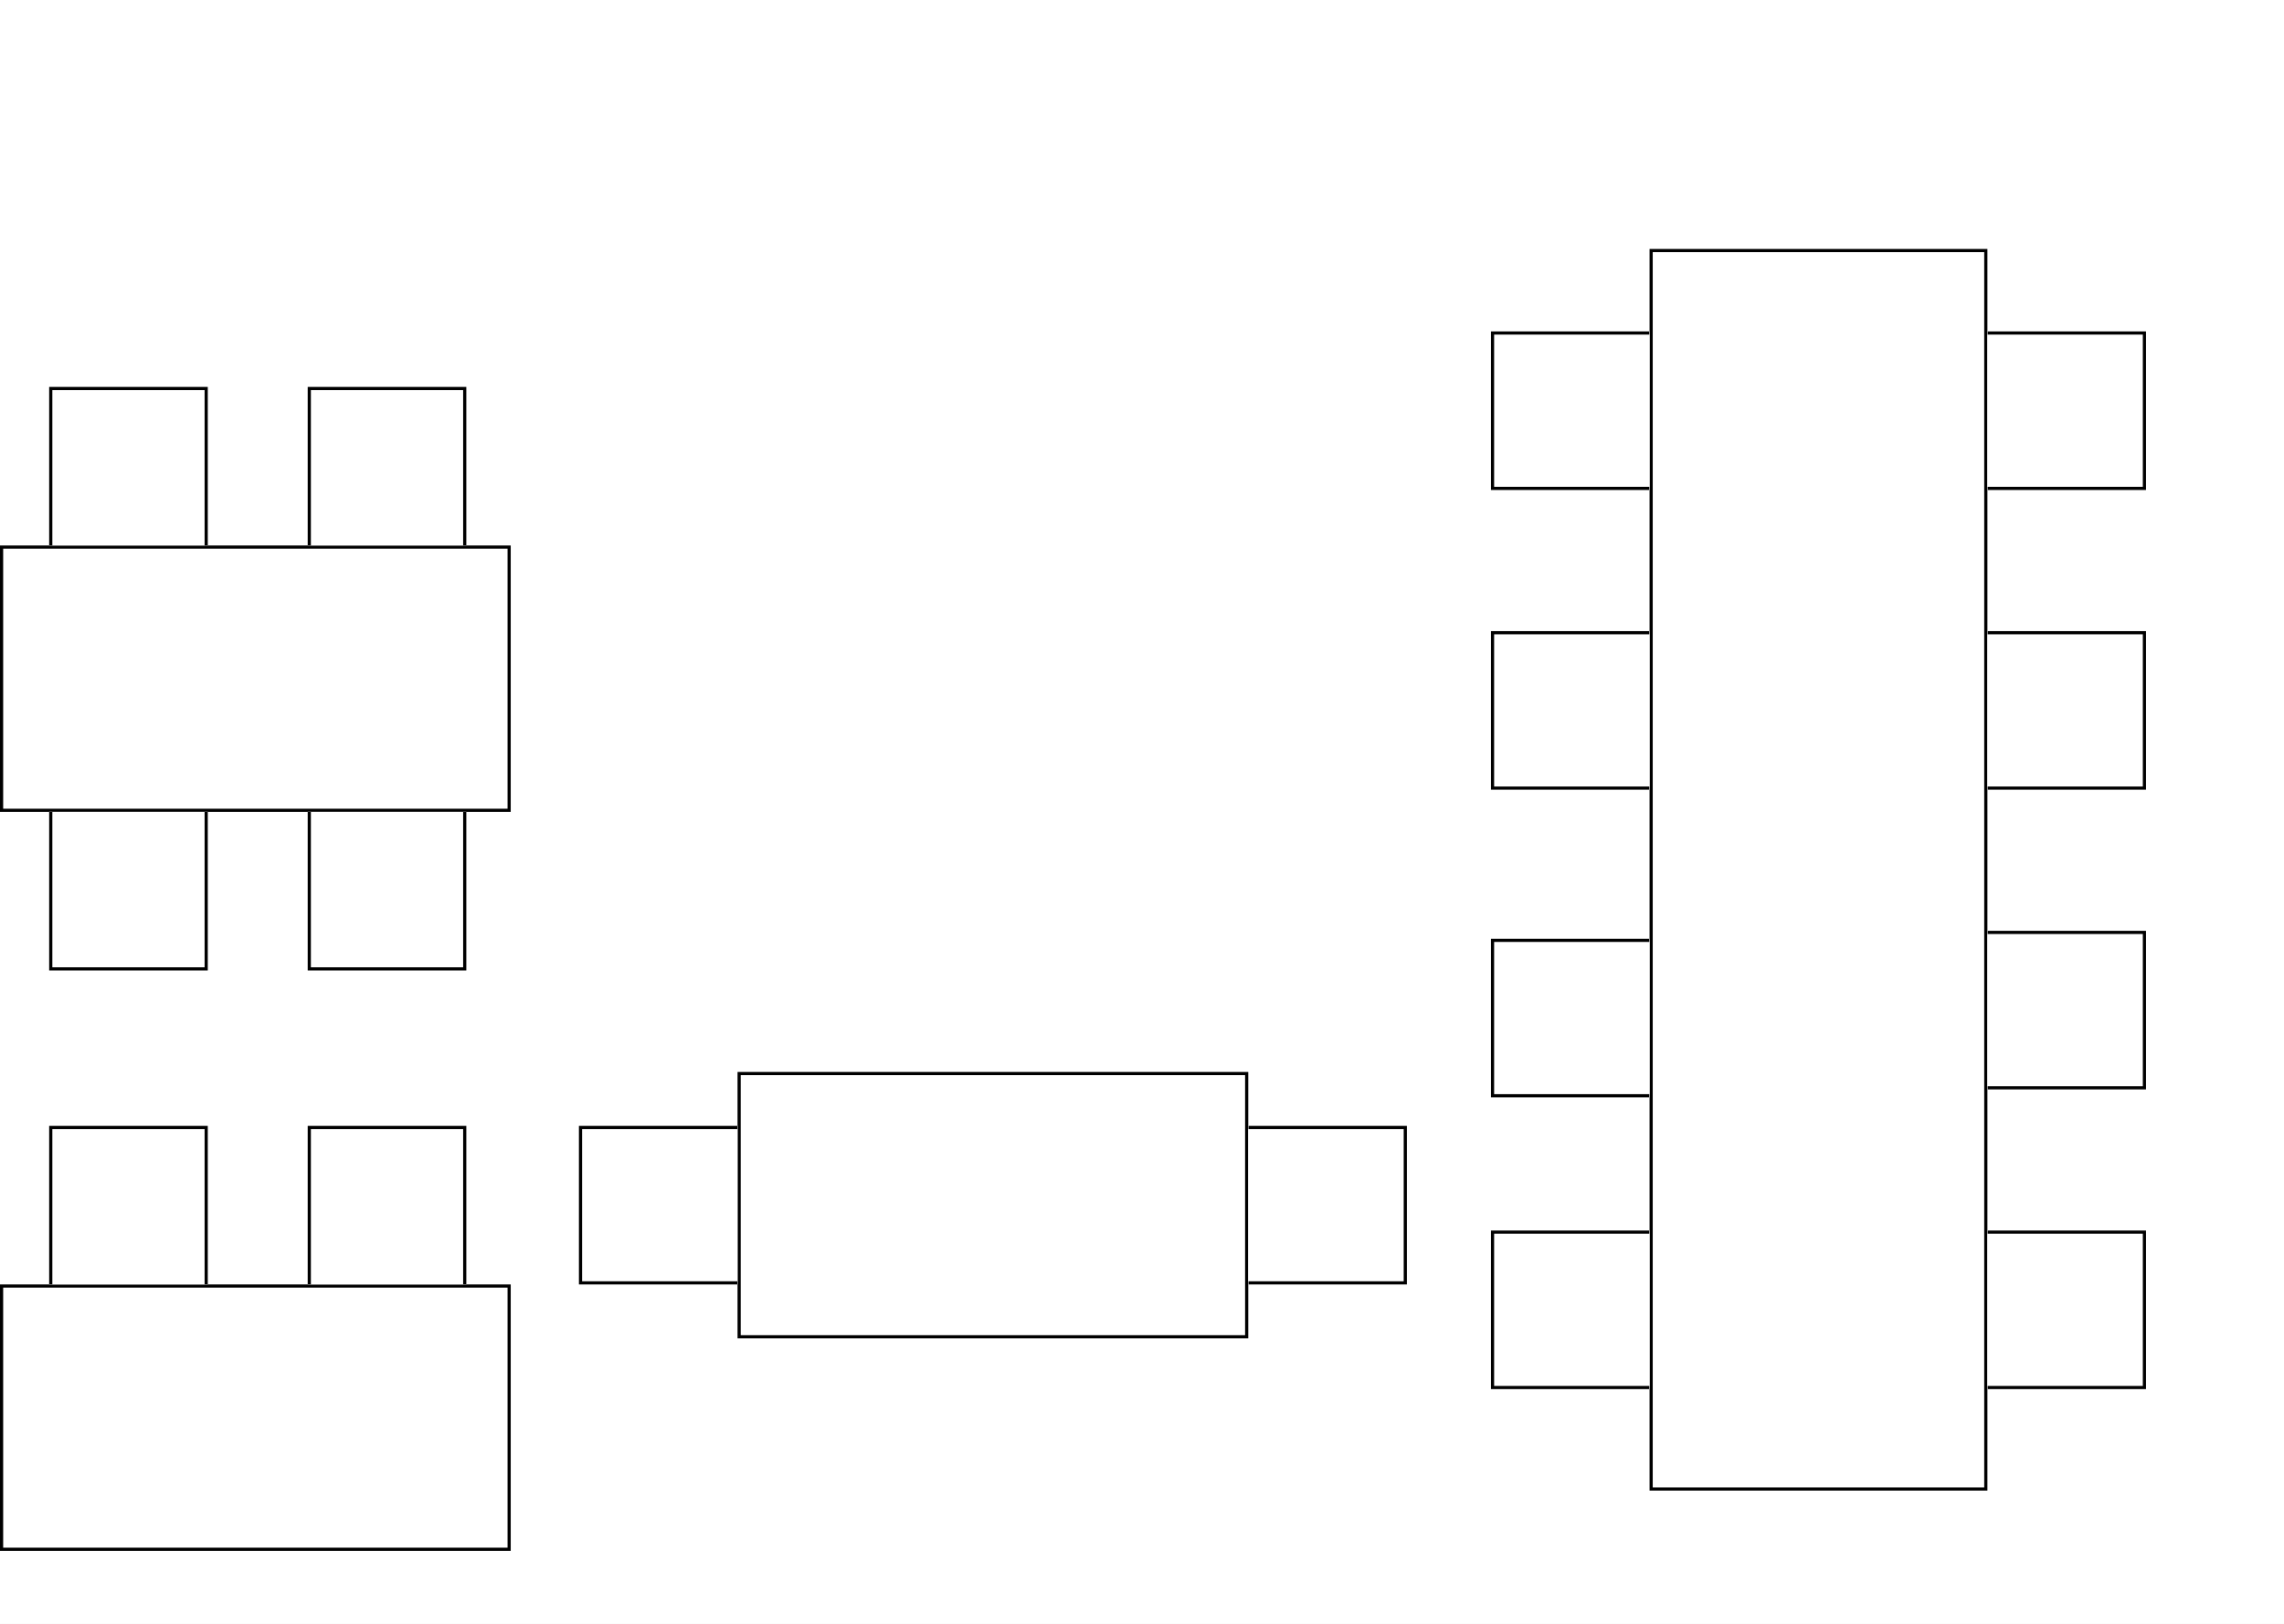
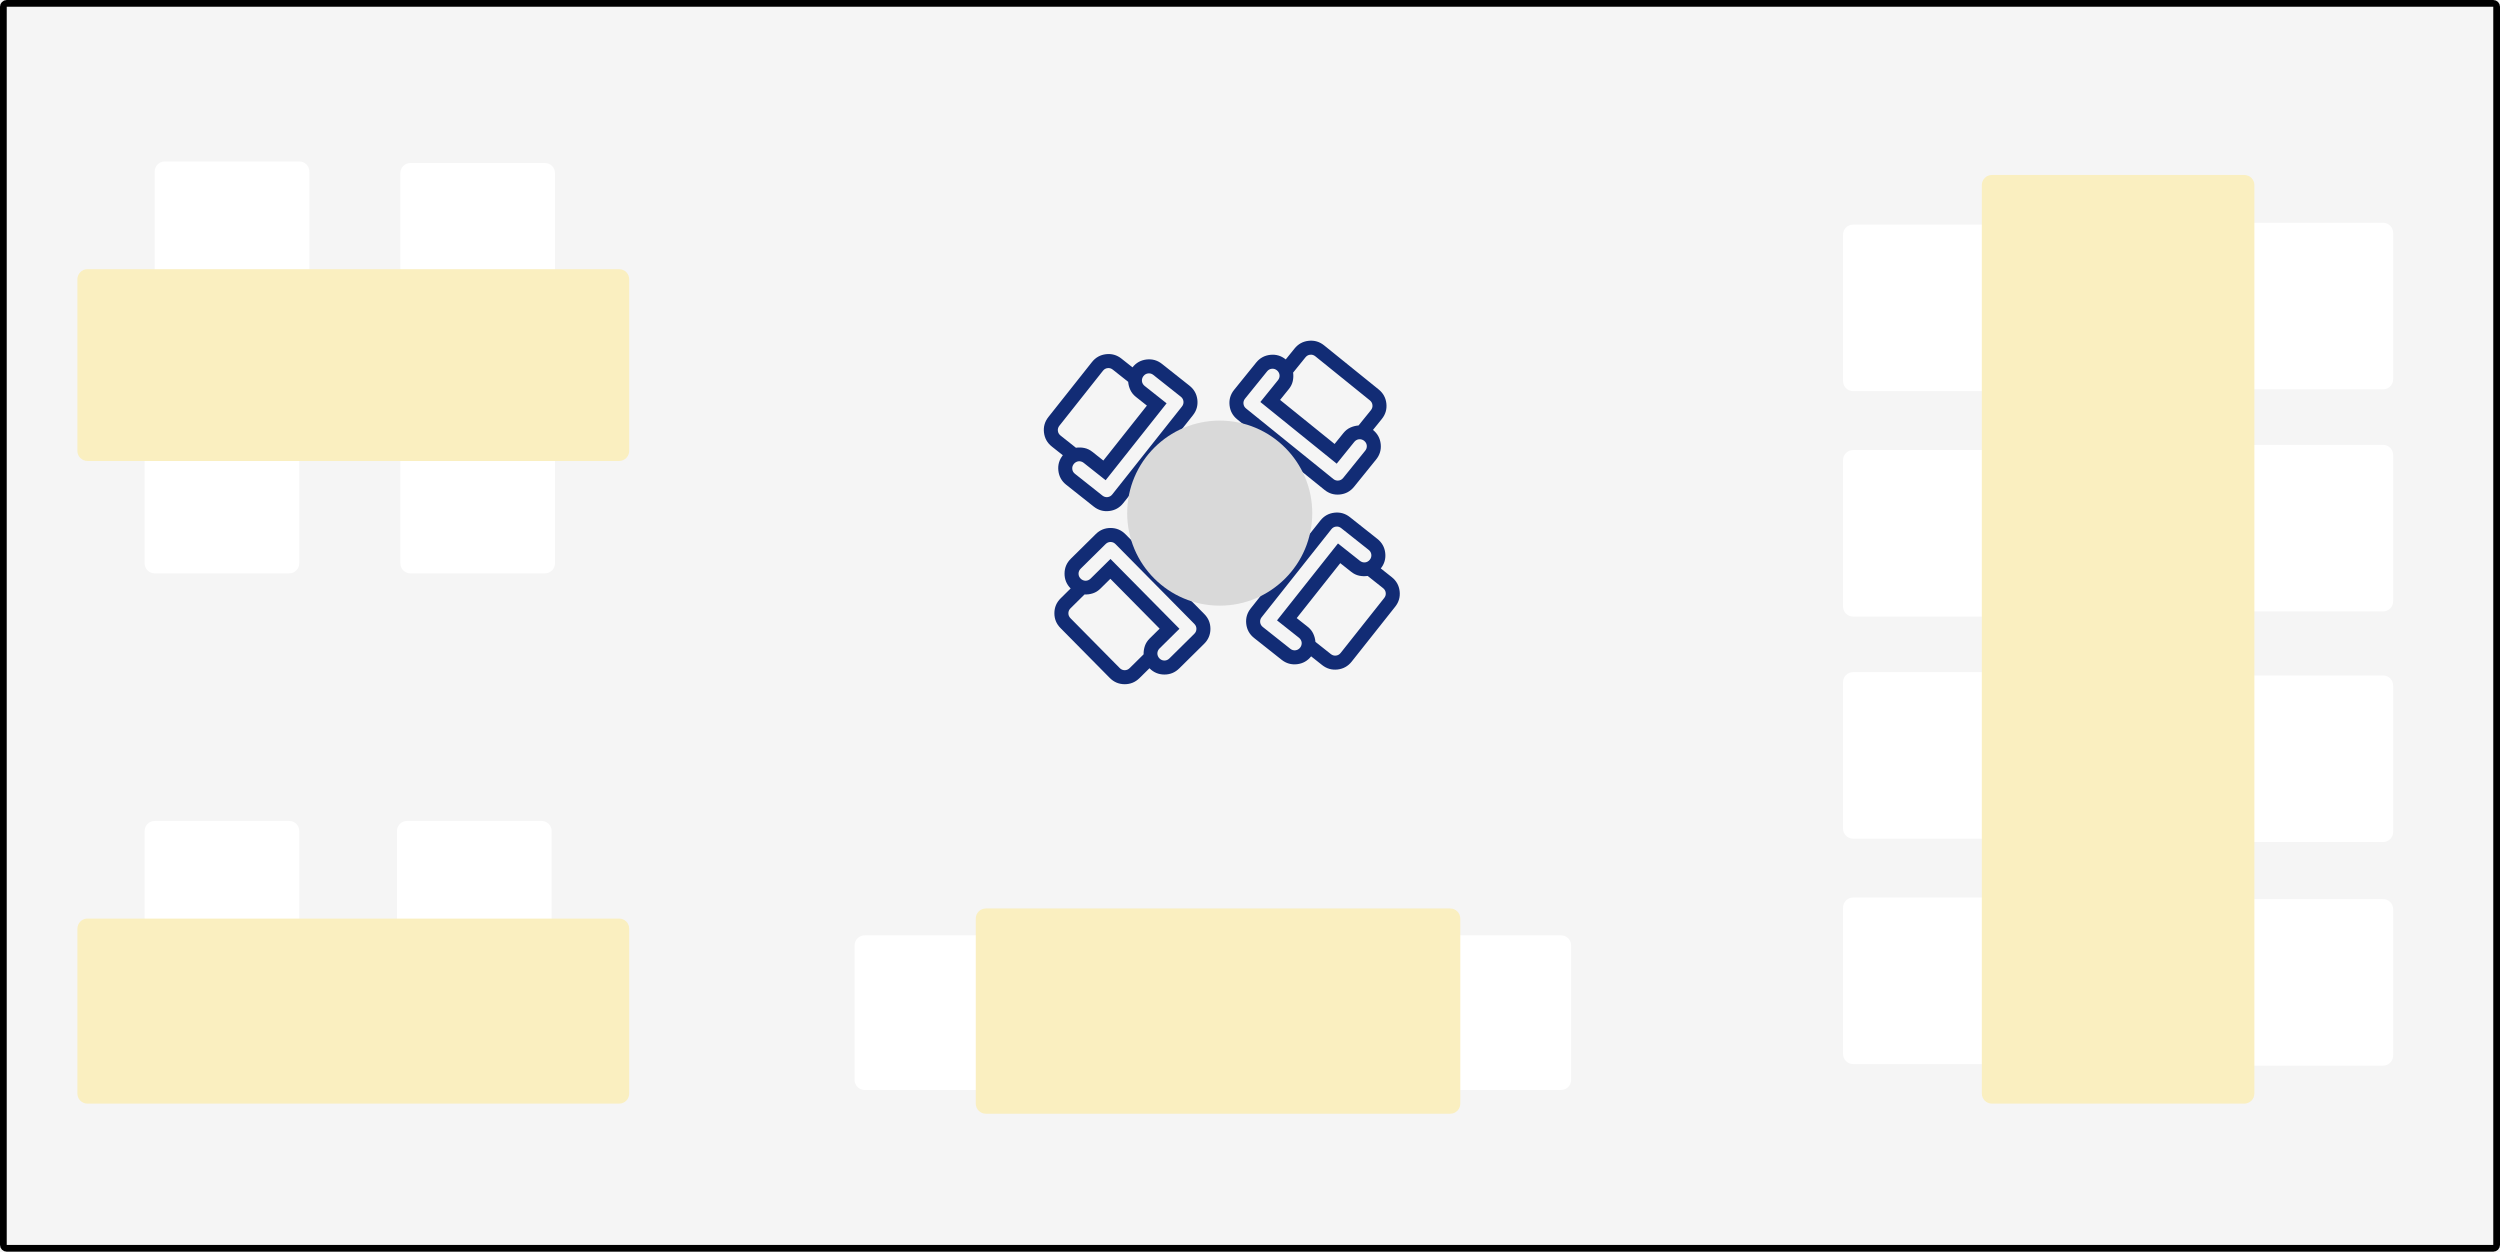
- <svg xmlns="http://www.w3.org/2000/svg" width="1440" height="1024" viewBox="0 0 1440 1024" fill="none">
-   <g id="Section-A">
-     <rect width="1440" height="1024" fill="white" />
-     <rect id="Desk1" x="1" y="345" width="320" height="166" fill="white" stroke="black" stroke-width="2" />
-     <g id="A1">
-       <mask id="path-2-inside-1_5_28" fill="white">
-         <path d="M31 244H131V344H31V244Z" />
-       </mask>
-       <path d="M31 244H131V344H31V244Z" fill="white" />
-       <path d="M31 244V242H29V244H31ZM131 244H133V242H131V244ZM31 244V246H131V244V242H31V244ZM131 244H129V344H131H133V244H131ZM31 344H33V244H31H29V344H31Z" fill="black" mask="url(#path-2-inside-1_5_28)" />
+ <svg xmlns="http://www.w3.org/2000/svg" width="743" height="372" viewBox="0 0 743 372" fill="none">
+   <rect width="743" height="372" fill="#F5F5F5" />
+   <g id="Frame 1">
+     <rect x="1" y="1" width="741" height="370" rx="1" stroke="black" stroke-width="2" />
+     <g id="Seat-A1">
+       <path id="Square-A1" d="M45.981 50.981C45.981 49.324 47.324 47.981 48.981 47.981H88.943C90.6 47.981 91.943 49.324 91.943 50.981V90.943C91.943 92.6 90.6 93.943 88.943 93.943H48.981C47.324 93.943 45.981 92.6 45.981 90.943V50.981Z" fill="white" />
    </g>
-     <g id="A2">
-       <mask id="path-4-inside-2_5_28" fill="white">
-         <path d="M194 244H294V344H194V244Z" />
-       </mask>
-       <path d="M194 244H294V344H194V244Z" fill="white" />
-       <path d="M194 244V242H192V244H194ZM294 244H296V242H294V244ZM194 244V246H294V244V242H194V244ZM294 244H292V344H294H296V244H294ZM194 344H196V244H194H192V344H194Z" fill="black" mask="url(#path-4-inside-2_5_28)" />
+     <g id="Sofa-4" clip-path="url(#clip0_0_1)">
+       <path id="Vector" d="M312.605 132.713C311.245 131.634 310.465 130.242 310.268 128.534C310.07 126.827 310.511 125.293 311.589 123.932L324.529 107.605C325.607 106.245 327 105.465 328.708 105.268C330.415 105.07 331.949 105.511 333.309 106.589L336.575 109.177C337.653 107.816 339.046 107.037 340.753 106.84C342.46 106.642 343.994 107.083 345.355 108.161L353.519 114.631C354.879 115.709 355.658 117.102 355.856 118.809C356.054 120.517 355.613 122.051 354.535 123.411L333.831 149.535C332.752 150.895 331.36 151.675 329.652 151.872C327.945 152.07 326.411 151.629 325.05 150.551L316.887 144.081C315.526 143.003 314.747 141.61 314.549 139.903C314.352 138.195 314.792 136.661 315.871 135.301L312.605 132.713ZM315.193 129.447L319.765 133.07C320.616 132.947 321.459 132.973 322.295 133.148C323.131 133.324 323.916 133.702 324.651 134.285L327.916 136.873L340.856 120.545L337.591 117.957C336.856 117.375 336.308 116.697 335.947 115.923C335.585 115.149 335.367 114.334 335.293 113.478L330.721 109.854C330.259 109.488 329.747 109.337 329.186 109.402C328.625 109.467 328.161 109.731 327.795 110.193L314.854 126.521C314.488 126.983 314.337 127.495 314.402 128.056C314.467 128.617 314.731 129.081 315.193 129.447ZM346.71 119.868L328.594 142.726L322.063 137.55C321.845 137.378 321.602 137.251 321.333 137.171C321.064 137.091 320.796 137.066 320.527 137.097C320.259 137.129 320.003 137.214 319.76 137.353C319.517 137.493 319.309 137.671 319.136 137.889C318.769 138.351 318.619 138.863 318.684 139.424C318.748 139.985 319.012 140.449 319.475 140.815L327.638 147.286C328.101 147.652 328.613 147.803 329.174 147.738C329.735 147.673 330.199 147.409 330.565 146.947L351.269 120.823C351.636 120.361 351.787 119.849 351.722 119.288C351.657 118.727 351.393 118.263 350.931 117.896L342.767 111.426C342.304 111.06 341.793 110.909 341.232 110.974C340.671 111.039 340.207 111.302 339.84 111.765C339.668 111.983 339.541 112.226 339.461 112.495C339.381 112.764 339.357 113.032 339.388 113.3C339.419 113.569 339.504 113.825 339.643 114.068C339.783 114.311 339.961 114.519 340.179 114.692L346.71 119.868Z" fill="#122C75" />
    </g>
-     <g id="A3">
-       <mask id="path-6-inside-3_5_28" fill="white">
-         <path d="M31 512H131V612H31V512Z" />
-       </mask>
-       <path d="M31 512H131V612H31V512Z" fill="white" />
-       <path d="M131 612V614H133V612H131ZM31 612H29V614H31V612ZM131 512H129V612H131H133V512H131ZM131 612V610H31V612V614H131V612ZM31 612H33V512H31H29V612H31Z" fill="black" mask="url(#path-6-inside-3_5_28)" />
+     <g id="Sofa-1" clip-path="url(#clip1_0_1)">
+       <path id="Vector_2" d="M384.742 103.58C385.833 102.23 387.233 101.464 388.942 101.283C390.651 101.101 392.181 101.556 393.531 102.648L409.735 115.742C411.086 116.833 411.851 118.233 412.033 119.942C412.214 121.651 411.759 123.181 410.668 124.531L408.049 127.772C409.4 128.863 410.165 130.263 410.347 131.972C410.528 133.681 410.073 135.211 408.982 136.561L402.435 144.663C401.344 146.014 399.944 146.78 398.235 146.961C396.526 147.142 394.996 146.688 393.646 145.596L367.719 124.646C366.369 123.555 365.603 122.154 365.422 120.445C365.24 118.736 365.695 117.207 366.786 115.856L373.333 107.754C374.425 106.404 375.825 105.638 377.534 105.457C379.243 105.275 380.773 105.73 382.123 106.821L384.742 103.58ZM387.983 106.199L384.316 110.736C384.431 111.588 384.397 112.431 384.214 113.266C384.031 114.1 383.645 114.882 383.056 115.611L380.437 118.852L396.641 131.946L399.26 128.705C399.849 127.976 400.532 127.434 401.309 127.08C402.087 126.726 402.904 126.516 403.761 126.449L407.427 121.912C407.798 121.453 407.954 120.943 407.894 120.381C407.835 119.82 407.575 119.354 407.116 118.983L390.912 105.888C390.453 105.517 389.943 105.362 389.381 105.421C388.82 105.481 388.354 105.74 387.983 106.199ZM397.263 137.805L374.577 119.474L379.815 112.992C379.99 112.776 380.118 112.534 380.201 112.266C380.284 111.998 380.311 111.729 380.282 111.461C380.254 111.192 380.171 110.936 380.034 110.691C379.897 110.446 379.72 110.237 379.504 110.062C379.045 109.691 378.535 109.535 377.973 109.595C377.412 109.655 376.945 109.914 376.574 110.373L370.027 118.475C369.656 118.934 369.5 119.445 369.56 120.006C369.62 120.568 369.879 121.034 370.338 121.405L396.265 142.356C396.724 142.727 397.234 142.882 397.796 142.823C398.357 142.763 398.823 142.504 399.194 142.045L405.741 133.943C406.112 133.483 406.268 132.973 406.209 132.412C406.149 131.85 405.89 131.384 405.43 131.013C405.214 130.838 404.972 130.71 404.704 130.627C404.436 130.544 404.168 130.517 403.899 130.546C403.631 130.574 403.374 130.657 403.13 130.794C402.885 130.931 402.675 131.108 402.501 131.324L397.263 137.805Z" fill="#122C75" />
    </g>
-     <g id="A4">
-       <mask id="path-8-inside-4_5_28" fill="white">
-         <path d="M194 512H294V612H194V512Z" />
-       </mask>
-       <path d="M194 512H294V612H194V512Z" fill="white" />
-       <path d="M294 612V614H296V612H294ZM194 612H192V614H194V612ZM294 512H292V612H294H296V512H294ZM294 612V610H194V612V614H294V612ZM194 612H196V512H194H192V612H194Z" fill="black" mask="url(#path-8-inside-4_5_28)" />
+     <g id="Sofa-3" clip-path="url(#clip2_0_1)">
+       <path id="Vector_3" d="M338.657 201.532C337.421 202.752 335.945 203.357 334.226 203.347C332.507 203.336 331.038 202.713 329.818 201.478L315.177 186.657C313.957 185.421 313.352 183.945 313.363 182.226C313.373 180.507 313.996 179.038 315.231 177.818L318.196 174.89C316.976 173.655 316.371 172.178 316.381 170.459C316.392 168.741 317.015 167.271 318.25 166.051L325.661 158.731C326.896 157.511 328.373 156.906 330.091 156.916C331.81 156.927 333.279 157.55 334.499 158.785L357.924 182.499C359.145 183.734 359.749 185.211 359.739 186.93C359.728 188.648 359.105 190.118 357.87 191.338L350.46 198.658C349.224 199.878 347.748 200.483 346.029 200.473C344.31 200.462 342.841 199.839 341.621 198.604L338.657 201.532ZM335.728 198.568L339.878 194.469C339.859 193.609 339.987 192.775 340.262 191.966C340.537 191.158 341.008 190.424 341.675 189.765L344.639 186.837L329.999 172.016L327.034 174.944C326.367 175.603 325.628 176.065 324.816 176.33C324.004 176.595 323.169 176.713 322.309 176.683L318.159 180.782C317.74 181.197 317.528 181.687 317.524 182.251C317.521 182.816 317.727 183.308 318.141 183.728L332.782 198.55C333.197 198.97 333.687 199.182 334.251 199.185C334.816 199.188 335.308 198.983 335.728 198.568ZM330.035 166.123L350.532 186.873L344.603 192.73C344.406 192.925 344.251 193.151 344.139 193.408C344.027 193.665 343.97 193.929 343.968 194.199C343.966 194.469 344.02 194.733 344.129 194.992C344.238 195.25 344.39 195.478 344.585 195.676C345 196.096 345.49 196.308 346.054 196.311C346.619 196.314 347.111 196.109 347.531 195.694L354.942 188.374C355.362 187.959 355.574 187.469 355.577 186.904C355.581 186.34 355.375 185.847 354.96 185.427L331.535 161.713C331.12 161.293 330.63 161.081 330.066 161.078C329.501 161.074 329.009 161.28 328.589 161.695L321.178 169.015C320.758 169.43 320.546 169.92 320.543 170.485C320.539 171.049 320.745 171.542 321.16 171.962C321.355 172.159 321.581 172.314 321.838 172.426C322.096 172.538 322.359 172.595 322.629 172.597C322.899 172.598 323.164 172.545 323.422 172.436C323.68 172.327 323.909 172.175 324.106 171.98L330.035 166.123Z" fill="#122C75" />
    </g>
-     <rect id="Desk2" x="1" y="811" width="320" height="166" fill="white" stroke="black" stroke-width="2" />
-     <g id="A5">
-       <mask id="path-11-inside-5_5_28" fill="white">
-         <path d="M31 710H131V810H31V710Z" />
-       </mask>
-       <path d="M31 710H131V810H31V710Z" fill="white" />
-       <path d="M31 710V708H29V710H31ZM131 710H133V708H131V710ZM31 710V712H131V710V708H31V710ZM131 710H129V810H131H133V710H131ZM31 810H33V710H31H29V810H31Z" fill="black" mask="url(#path-11-inside-5_5_28)" />
+     <g id="Sofa-2" clip-path="url(#clip3_0_1)">
+       <path id="Vector_4" d="M413.637 171.529C414.997 172.607 415.776 174 415.974 175.708C416.172 177.415 415.731 178.949 414.653 180.309L401.713 196.637C400.634 197.997 399.242 198.776 397.534 198.974C395.827 199.172 394.293 198.731 392.932 197.653L389.667 195.065C388.589 196.425 387.196 197.205 385.489 197.402C383.781 197.6 382.247 197.159 380.887 196.081L372.723 189.611C371.363 188.533 370.583 187.14 370.386 185.433C370.188 183.725 370.629 182.191 371.707 180.831L392.411 154.707C393.489 153.346 394.882 152.567 396.59 152.37C398.297 152.172 399.831 152.612 401.191 153.691L409.355 160.161C410.716 161.239 411.495 162.632 411.692 164.339C411.89 166.047 411.45 167.58 410.371 168.941L413.637 171.529ZM411.049 174.795L406.477 171.171C405.626 171.295 404.783 171.269 403.947 171.093C403.111 170.918 402.326 170.54 401.591 169.957L398.325 167.369L385.385 183.697L388.651 186.285C389.386 186.867 389.934 187.545 390.295 188.319C390.657 189.093 390.874 189.908 390.949 190.764L395.521 194.387C395.983 194.754 396.495 194.905 397.056 194.84C397.617 194.775 398.081 194.511 398.447 194.049L411.387 177.721C411.754 177.259 411.905 176.747 411.84 176.186C411.775 175.625 411.511 175.161 411.049 174.795ZM379.532 184.374L397.648 161.516L404.179 166.692C404.397 166.864 404.64 166.991 404.909 167.071C405.177 167.151 405.446 167.175 405.714 167.144C405.983 167.113 406.238 167.028 406.482 166.889C406.725 166.749 406.933 166.571 407.106 166.353C407.472 165.89 407.623 165.379 407.558 164.818C407.493 164.257 407.23 163.793 406.767 163.426L398.603 156.956C398.141 156.59 397.629 156.439 397.068 156.504C396.507 156.569 396.043 156.832 395.677 157.295L374.972 183.419C374.606 183.881 374.455 184.393 374.52 184.954C374.585 185.515 374.849 185.979 375.311 186.345L383.475 192.816C383.937 193.182 384.449 193.333 385.01 193.268C385.571 193.203 386.035 192.939 386.402 192.477C386.574 192.259 386.7 192.016 386.781 191.747C386.861 191.478 386.885 191.21 386.854 190.941C386.823 190.673 386.738 190.417 386.598 190.174C386.459 189.931 386.281 189.723 386.063 189.55L379.532 184.374Z" fill="#122C75" />
    </g>
-     <g id="A6">
-       <mask id="path-13-inside-6_5_28" fill="white">
-         <path d="M194 710H294V810H194V710Z" />
-       </mask>
-       <path d="M194 710H294V810H194V710Z" fill="white" />
-       <path d="M194 710V708H192V710H194ZM294 710H296V708H294V710ZM194 710V712H294V710V708H194V710ZM294 710H292V810H294H296V710H294ZM194 810H196V710H194H192V810H194Z" fill="black" mask="url(#path-13-inside-6_5_28)" />
+     <g id="Seat-A5">
+       <path id="Square-A5" d="M42.981 246.981C42.981 245.324 44.324 243.981 45.981 243.981H85.943C87.6 243.981 88.943 245.324 88.943 246.981V286.943C88.943 288.6 87.6 289.943 85.943 289.943H45.981C44.324 289.943 42.981 288.6 42.981 286.943V246.981Z" fill="white" />
    </g>
-     <rect id="Desk3" x="466" y="677" width="320" height="166" fill="white" stroke="black" stroke-width="2" />
-     <g id="A7">
-       <mask id="path-16-inside-7_5_28" fill="white">
-         <path d="M365 710H465V810H365V710Z" />
-       </mask>
-       <path d="M365 710H465V810H365V710Z" fill="white" />
-       <path d="M365 710V708H363V710H365ZM365 810H363V812H365V810ZM365 710V712H465V710V708H365V710ZM465 810V808H365V810V812H465V810ZM365 810H367V710H365H363V810H365Z" fill="black" mask="url(#path-16-inside-7_5_28)" />
+     <g id="Seat-A6">
+       <path id="Square-A6" d="M117.981 246.981C117.981 245.324 119.324 243.981 120.981 243.981H160.943C162.6 243.981 163.943 245.324 163.943 246.981V286.943C163.943 288.6 162.6 289.943 160.943 289.943H120.981C119.324 289.943 117.981 288.6 117.981 286.943V246.981Z" fill="white" />
    </g>
-     <g id="A8">
-       <mask id="path-18-inside-8_5_28" fill="white">
-         <path d="M787 710H887V810H787V710Z" />
-       </mask>
-       <path d="M787 710H887V810H787V710Z" fill="white" />
-       <path d="M887 710H889V708H887V710ZM887 810V812H889V810H887ZM787 710V712H887V710V708H787V710ZM887 710H885V810H887H889V710H887ZM887 810V808H787V810V812H887V810Z" fill="black" mask="url(#path-18-inside-8_5_28)" />
+     <g id="Seat-A7">
+       <path id="Square-A7" d="M253.981 280.981C253.981 279.324 255.324 277.981 256.981 277.981H296.943C298.6 277.981 299.943 279.324 299.943 280.981V320.943C299.943 322.6 298.6 323.943 296.943 323.943H256.981C255.324 323.943 253.981 322.6 253.981 320.943V280.981Z" fill="white" />
    </g>
-     <rect id="Desk4" x="1041" y="158" width="211" height="781" fill="white" stroke="black" stroke-width="2" />
-     <g id="A13">
-       <mask id="path-21-inside-9_5_28" fill="white">
-         <path d="M1253 209H1353V309H1253V209Z" />
-       </mask>
-       <path d="M1253 209H1353V309H1253V209Z" fill="white" />
-       <path d="M1353 209H1355V207H1353V209ZM1353 309V311H1355V309H1353ZM1253 209V211H1353V209V207H1253V209ZM1353 209H1351V309H1353H1355V209H1353ZM1353 309V307H1253V309V311H1353V309Z" fill="black" mask="url(#path-21-inside-9_5_28)" />
+     <g id="Seat-A8">
+       <path id="Square-A8" d="M420.981 280.981C420.981 279.324 422.324 277.981 423.981 277.981H463.943C465.6 277.981 466.943 279.324 466.943 280.981V320.943C466.943 322.6 465.6 323.943 463.943 323.943H423.981C422.324 323.943 420.981 322.6 420.981 320.943V280.981Z" fill="white" />
    </g>
-     <g id="A14">
-       <mask id="path-23-inside-10_5_28" fill="white">
-         <path d="M1253 398H1353V498H1253V398Z" />
-       </mask>
-       <path d="M1253 398H1353V498H1253V398Z" fill="white" />
-       <path d="M1353 398H1355V396H1353V398ZM1353 498V500H1355V498H1353ZM1253 398V400H1353V398V396H1253V398ZM1353 398H1351V498H1353H1355V398H1353ZM1353 498V496H1253V498V500H1353V498Z" fill="black" mask="url(#path-23-inside-10_5_28)" />
+     <g id="Seat-A9">
+       <path id="Square-A9" d="M547.749 113.246C547.749 114.903 549.092 116.246 550.749 116.246H594.246C595.903 116.246 597.246 114.903 597.246 113.246V69.749C597.246 68.092 595.903 66.749 594.246 66.749L550.749 66.749C549.092 66.749 547.749 68.092 547.749 69.749V113.246Z" fill="white" />
    </g>
-     <g id="A15">
-       <mask id="path-25-inside-11_5_28" fill="white">
-         <path d="M1253 587H1353V687H1253V587Z" />
-       </mask>
-       <path d="M1253 587H1353V687H1253V587Z" fill="white" />
-       <path d="M1353 587H1355V585H1353V587ZM1353 687V689H1355V687H1353ZM1253 587V589H1353V587V585H1253V587ZM1353 587H1351V687H1353H1355V587H1353ZM1353 687V685H1253V687V689H1353V687Z" fill="black" mask="url(#path-25-inside-11_5_28)" />
+     <g id="Seat-A10">
+       <path id="Square-A10" d="M547.749 136.749C547.749 135.092 549.092 133.749 550.749 133.749H594.246C595.903 133.749 597.246 135.092 597.246 136.749V180.246C597.246 181.903 595.903 183.246 594.246 183.246H550.749C549.092 183.246 547.749 181.903 547.749 180.246V136.749Z" fill="white" />
    </g>
-     <g id="A16">
-       <mask id="path-27-inside-12_5_28" fill="white">
-         <path d="M1253 776H1353V876H1253V776Z" />
-       </mask>
-       <path d="M1253 776H1353V876H1253V776Z" fill="white" />
-       <path d="M1353 776H1355V774H1353V776ZM1353 876V878H1355V876H1353ZM1253 776V778H1353V776V774H1253V776ZM1353 776H1351V876H1353H1355V776H1353ZM1353 876V874H1253V876V878H1353V876Z" fill="black" mask="url(#path-27-inside-12_5_28)" />
+     <g id="Seat-A11">
+       <path id="Square-A11" d="M547.749 202.749C547.749 201.092 549.092 199.749 550.749 199.749H594.246C595.903 199.749 597.246 201.092 597.246 202.749V246.246C597.246 247.903 595.903 249.246 594.246 249.246H550.749C549.092 249.246 547.749 247.903 547.749 246.246V202.749Z" fill="white" />
    </g>
-     <g id="A9">
-       <mask id="path-29-inside-13_5_28" fill="white">
-         <path d="M940 209H1040V309H940V209Z" />
-       </mask>
-       <path d="M940 209H1040V309H940V209Z" fill="white" />
-       <path d="M940 209V207H938V209H940ZM940 309H938V311H940V309ZM940 209V211H1040V209V207H940V209ZM1040 309V307H940V309V311H1040V309ZM940 309H942V209H940H938V309H940Z" fill="black" mask="url(#path-29-inside-13_5_28)" />
+     <g id="Seat-A12">
+       <path id="Square-A12" d="M547.749 269.749C547.749 268.092 549.092 266.749 550.749 266.749H594.246C595.903 266.749 597.246 268.092 597.246 269.749V313.246C597.246 314.903 595.903 316.246 594.246 316.246H550.749C549.092 316.246 547.749 314.903 547.749 313.246V269.749Z" fill="white" />
    </g>
-     <g id="A10">
-       <mask id="path-31-inside-14_5_28" fill="white">
-         <path d="M940 398H1040V498H940V398Z" />
-       </mask>
-       <path d="M940 398H1040V498H940V398Z" fill="white" />
-       <path d="M940 398V396H938V398H940ZM940 498H938V500H940V498ZM940 398V400H1040V398V396H940V398ZM1040 498V496H940V498V500H1040V498ZM940 498H942V398H940H938V498H940Z" fill="black" mask="url(#path-31-inside-14_5_28)" />
+     <g id="Seat-A13">
+       <path id="Square-A13" d="M661.749 69.213C661.749 67.556 663.092 66.213 664.749 66.213H708.246C709.903 66.213 711.246 67.556 711.246 69.213V112.711C711.246 114.368 709.903 115.711 708.246 115.711L664.749 115.711C663.092 115.711 661.749 114.368 661.749 112.711V69.213Z" fill="white" />
    </g>
-     <g id="A11">
-       <mask id="path-33-inside-15_5_28" fill="white">
-         <path d="M940 592H1040V692H940V592Z" />
-       </mask>
-       <path d="M940 592H1040V692H940V592Z" fill="white" />
-       <path d="M940 592V590H938V592H940ZM940 692H938V694H940V692ZM940 592V594H1040V592V590H940V592ZM1040 692V690H940V692V694H1040V692ZM940 692H942V592H940H938V692H940Z" fill="black" mask="url(#path-33-inside-15_5_28)" />
+     <g id="Seat-A14">
+       <path id="Square-A14" d="M661.749 135.213C661.749 133.556 663.092 132.213 664.749 132.213H708.246C709.903 132.213 711.246 133.556 711.246 135.213V178.711C711.246 180.368 709.903 181.711 708.246 181.711H664.749C663.092 181.711 661.749 180.368 661.749 178.711V135.213Z" fill="white" />
    </g>
-     <g id="A12">
-       <mask id="path-35-inside-16_5_28" fill="white">
-         <path d="M940 776H1040V876H940V776Z" />
-       </mask>
-       <path d="M940 776H1040V876H940V776Z" fill="white" />
-       <path d="M940 776V774H938V776H940ZM940 876H938V878H940V876ZM940 776V778H1040V776V774H940V776ZM1040 876V874H940V876V878H1040V876ZM940 876H942V776H940H938V876H940Z" fill="black" mask="url(#path-35-inside-16_5_28)" />
+     <g id="Seat-A15">
+       <path id="Square-A15" d="M661.749 203.749C661.749 202.092 663.092 200.749 664.749 200.749H708.246C709.903 200.749 711.246 202.092 711.246 203.749V247.246C711.246 248.903 709.903 250.246 708.246 250.246H664.749C663.092 250.246 661.749 248.903 661.749 247.246V203.749Z" fill="white" />
    </g>
+     <g id="Seat-A16">
+       <path id="Square-A16" d="M661.749 270.213C661.749 268.556 663.092 267.213 664.749 267.213H708.246C709.903 267.213 711.246 268.556 711.246 270.213V313.711C711.246 315.368 709.903 316.711 708.246 316.711H664.749C663.092 316.711 661.749 315.368 661.749 313.711V270.213Z" fill="white" />
+     </g>
+     <g id="Seat-A3">
+       <path id="Square-A3" d="M42.981 127.445C42.981 125.789 44.324 124.445 45.981 124.445H85.943C87.6 124.445 88.943 125.789 88.943 127.445V167.407C88.943 169.064 87.6 170.407 85.943 170.407H45.981C44.324 170.407 42.981 169.064 42.981 167.407V127.445Z" fill="white" />
+     </g>
+     <g id="Seat-A4">
+       <path id="Square-A4" d="M118.981 127.445C118.981 125.789 120.324 124.445 121.981 124.445H161.943C163.6 124.445 164.943 125.789 164.943 127.445V167.407C164.943 169.064 163.6 170.407 161.943 170.407H121.981C120.324 170.407 118.981 169.064 118.981 167.407V127.445Z" fill="white" />
+     </g>
+     <g id="Seat-A2">
+       <path id="Square-A2" d="M118.981 51.445C118.981 49.789 120.324 48.445 121.981 48.445H161.943C163.6 48.445 164.943 49.789 164.943 51.445V91.407C164.943 93.064 163.6 94.407 161.943 94.407H121.981C120.324 94.407 118.981 93.064 118.981 91.407V51.445Z" fill="white" />
+     </g>
+     <rect id="Desk-1" x="23" y="80" width="164" height="57" rx="3" fill="#FAEFC0" />
+     <rect id="Desk-4" x="670" y="52" width="276" height="81" rx="3" transform="rotate(90 670 52)" fill="#FAEFC0" />
+     <rect id="Desk-2" x="23" y="273" width="164" height="55" rx="3" fill="#FAEFC0" />
+     <rect id="Desk-3" x="290" y="270" width="144" height="61" rx="3" fill="#FAEFC0" />
+     <circle id="Circle-1" cx="362.5" cy="152.5" r="27.5" fill="#D9D9D9" />
  </g>
+   <defs>
+     <clipPath id="clip0_0_1">
+       <rect width="50" height="50" fill="white" transform="translate(296 130.186) rotate(-51.6017)" />
+     </clipPath>
+     <clipPath id="clip1_0_1">
+       <rect width="50" height="50" fill="white" transform="translate(387.426 87) rotate(38.9411)" />
+     </clipPath>
+     <clipPath id="clip2_0_1">
+       <rect width="50" height="50" fill="white" transform="translate(334.138 217.709) rotate(-134.649)" />
+     </clipPath>
+     <clipPath id="clip3_0_1">
+       <rect width="50" height="50" fill="white" transform="translate(430.242 174.056) rotate(128.398)" />
+     </clipPath>
+   </defs>
</svg>
